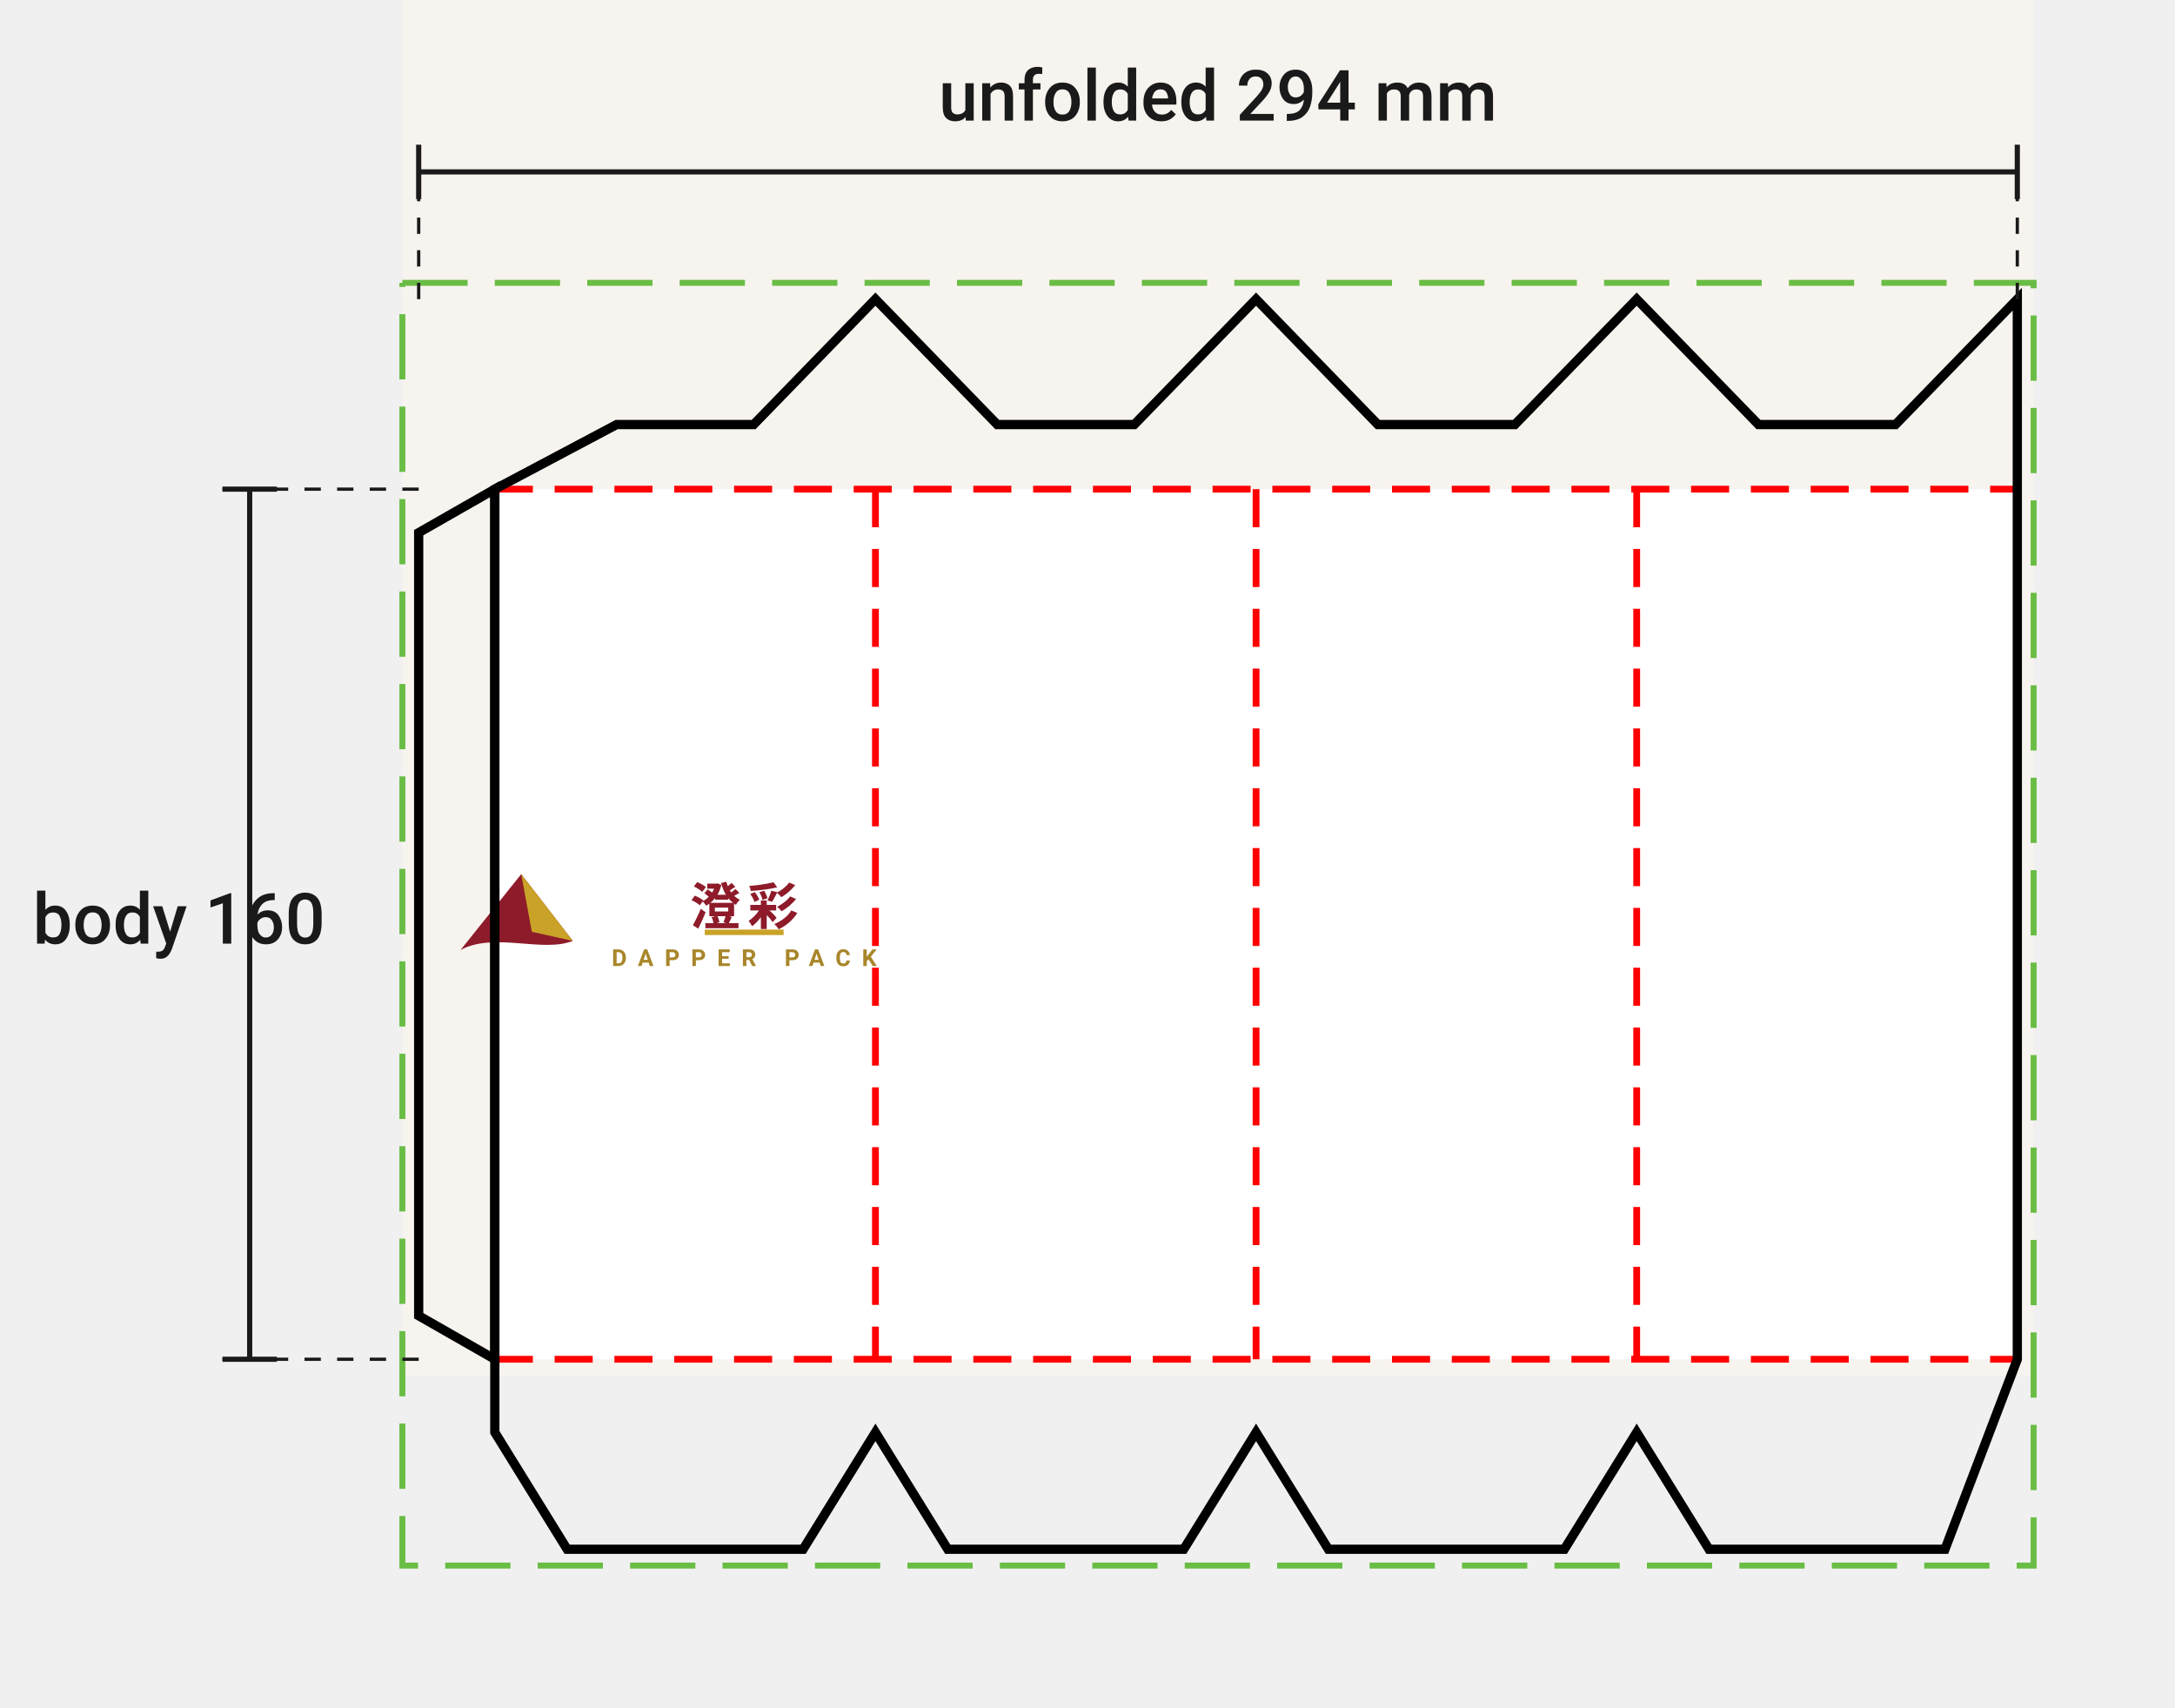
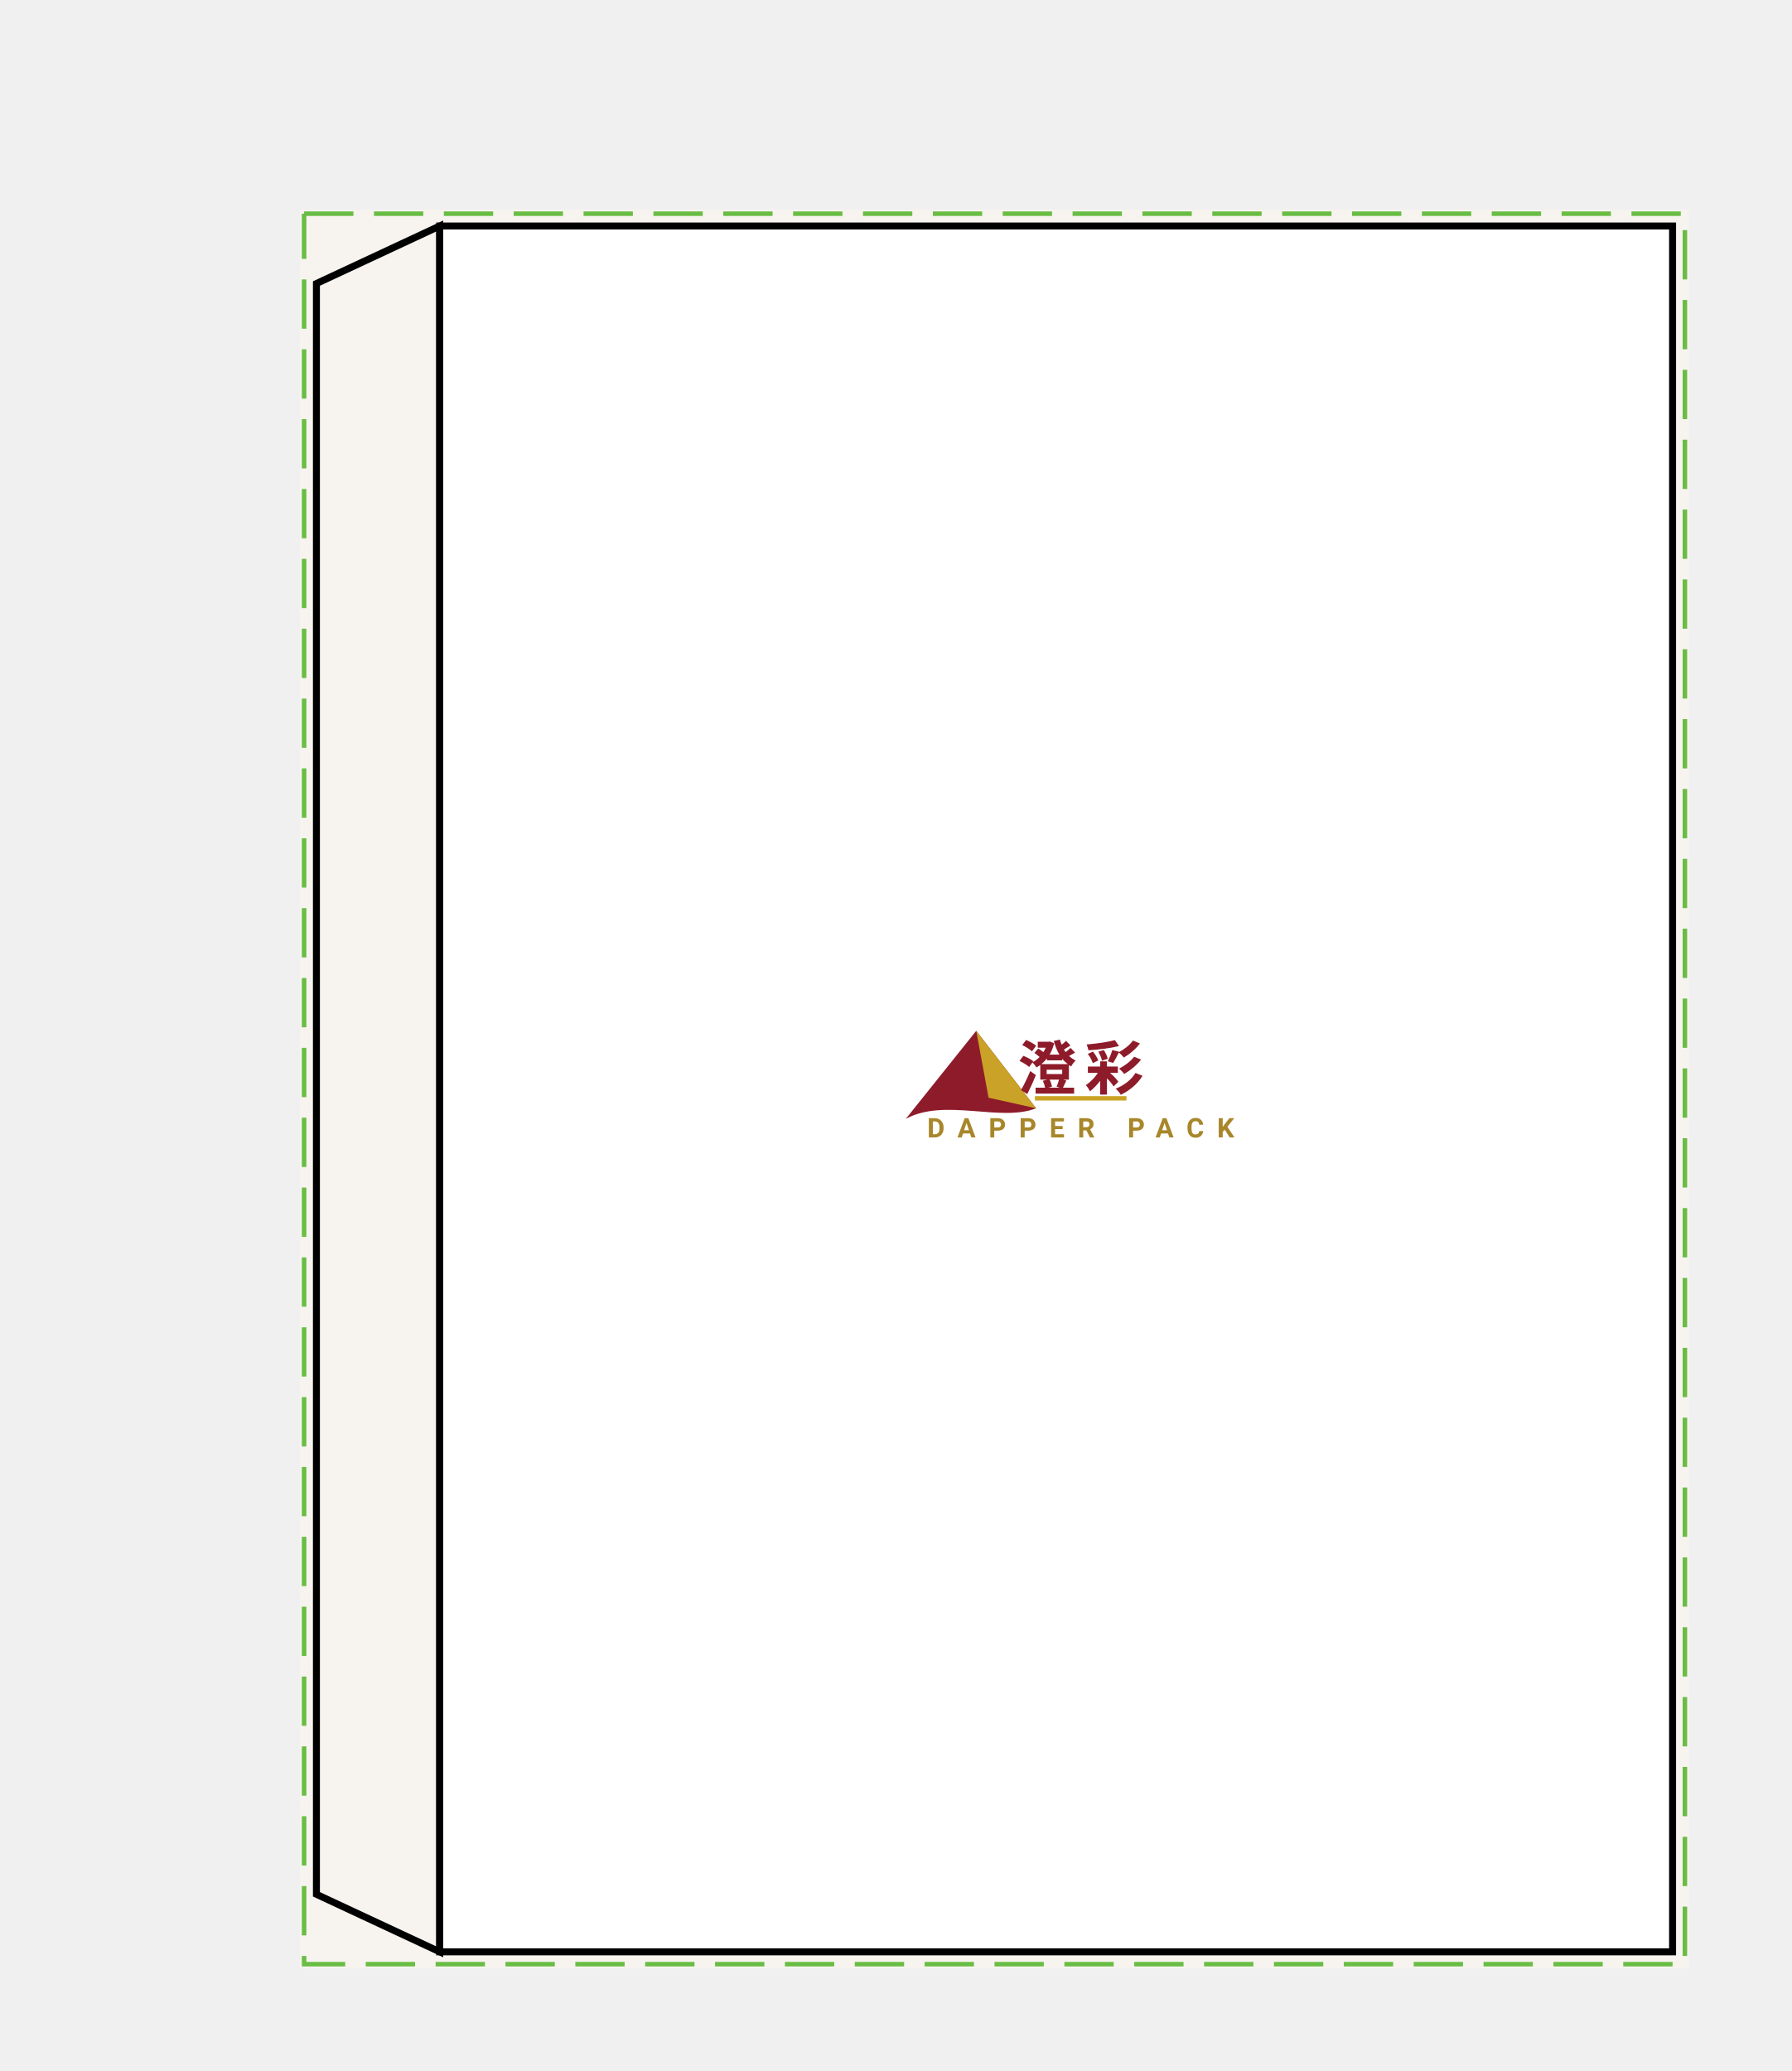
- <svg xmlns="http://www.w3.org/2000/svg" viewBox="-91.0 -45.1 400.0 313.9" width="400" height="314" role="img" aria-labelledby="tcarton-crashlock dcarton-crashlock">
+ <svg xmlns="http://www.w3.org/2000/svg" viewBox="-107.0 -55.0 436.0 504.0" width="436" height="504" role="img" aria-labelledby="tcarton-crashlock dcarton-crashlock">
  <g>
-     <rect class="blank" x="-17.00" y="-47.80" width="300.00" height="255.60" fill="#F7F4EF" />
-     <rect x="0.00" y="44.80" width="70.00" height="160.00" fill="#FFFFFF" />
-     <rect x="70.00" y="44.80" width="70.00" height="160.00" fill="#FFFFFF" />
-     <rect x="140.00" y="44.80" width="70.00" height="160.00" fill="#FFFFFF" />
-     <rect x="210.00" y="44.80" width="70.00" height="160.00" fill="#FFFFFF" />
-     <g class="brand__mark" transform="translate(3.74 124.80) scale(0.1395)">
+     <rect class="blank" x="-34.00" y="-4.00" width="338.00" height="428.00" fill="#F7F4EF" />
+     <rect x="0" y="0.0" width="300.0" height="420.0" fill="#FFFFFF" />
+     <g class="brand__mark" transform="translate(128.84 210.00) scale(0.2142)">
      <path d="M -72 34 L 8 -66 L 76 22 C 36 38 -28 10 -72 34 Z" fill="#8E1B2A" />
      <path d="M 8 -66 L 76 22 L 22 10 Z" fill="#C9A227" />
    </g>
    <g class="wordmark">
-       <text x="45.86" y="121.64" font-family="ui-sans-serif,system-ui,-apple-system,'Segoe UI',Roboto,'Helvetica Neue',Arial,sans-serif" font-size="9.3" font-weight="700" fill="#8E1B2A" letter-spacing="1.30" text-anchor="middle" dominant-baseline="middle">澄彩</text>
-       <line x1="38.61" y1="126.29" x2="53.11" y2="126.29" stroke="#C9A227" stroke-width="1.00" />
-       <text x="45.86" y="131.31" font-family="ui-sans-serif,system-ui,-apple-system,'Segoe UI',Roboto,'Helvetica Neue',Arial,sans-serif" font-size="4.3" font-weight="600" fill="#A8862A" letter-spacing="2.05" text-anchor="middle" dominant-baseline="middle">DAPPER PACK</text>
+       <text x="155.97" y="205.14" font-family="ui-sans-serif,system-ui,-apple-system,'Segoe UI',Roboto,'Helvetica Neue',Arial,sans-serif" font-size="14.3" font-weight="700" fill="#8E1B2A" letter-spacing="2.00" text-anchor="middle" dominant-baseline="middle">澄彩</text>
+       <line x1="144.83" y1="212.29" x2="167.11" y2="212.29" stroke="#C9A227" stroke-width="1.07" />
+       <text x="155.97" y="220.00" font-family="ui-sans-serif,system-ui,-apple-system,'Segoe UI',Roboto,'Helvetica Neue',Arial,sans-serif" font-size="6.6" font-weight="600" fill="#A8862A" letter-spacing="3.14" text-anchor="middle" dominant-baseline="middle">DAPPER PACK</text>
    </g>
-     <line x1="70.00" y1="44.80" x2="70.00" y2="204.80" stroke="#FF0000" stroke-width="1.25" stroke-dasharray="7 4" />
-     <line x1="140.00" y1="44.80" x2="140.00" y2="204.80" stroke="#FF0000" stroke-width="1.25" stroke-dasharray="7 4" />
-     <line x1="210.00" y1="44.80" x2="210.00" y2="204.80" stroke="#FF0000" stroke-width="1.25" stroke-dasharray="7 4" />
-     <line x1="0.00" y1="44.80" x2="280.00" y2="44.80" stroke="#FF0000" stroke-width="1.25" stroke-dasharray="7 4" />
-     <line x1="0.00" y1="204.80" x2="280.00" y2="204.80" stroke="#FF0000" stroke-width="1.25" stroke-dasharray="7 4" />
-     <line x1="0.00" y1="44.80" x2="0.00" y2="204.80" stroke="#FF0000" stroke-width="1.25" stroke-dasharray="7 4" />
-     <path d="M0.00,44.80 L22.40,32.92 L47.60,32.92 L70.00,9.86 L70.00,9.86 L92.40,32.92 L117.60,32.92 L140.00,9.86 L140.00,9.86 L162.40,32.92 L187.60,32.92 L210.00,9.86 L210.00,9.86 L232.40,32.92 L257.60,32.92 L280.00,9.86 L280.00,44.80 L280.00,204.80 L266.70,239.74 L223.30,239.74 L210.00,218.24 L210.00,218.24 L196.70,239.74 L153.30,239.74 L140.00,218.24 L140.00,218.24 L126.70,239.74 L83.30,239.74 L70.00,218.24 L70.00,218.24 L56.70,239.74 L13.30,239.74 L0.00,218.24 L0.00,204.80 Z" fill="none" stroke="#000000" stroke-width="1.7" stroke-linejoin="miter" />
-     <path d="M0.00,44.80 L-14.00,52.80 L-14.00,196.80 L0.00,204.80 Z" fill="none" stroke="#000000" stroke-width="1.7" stroke-linejoin="miter" />
-     <path d="M-17.00,6.86 L283.00,6.86 L283.00,242.74 L-17.00,242.74 L-17.00,6.86" fill="none" stroke="#69BD44" stroke-width="1.1" stroke-dasharray="12 5" />
-     <line x1="-14.00" y1="-13.54" x2="280.00" y2="-13.54" stroke="#1A1A1A" stroke-width="0.95" />
-     <line x1="-14.00" y1="9.86" x2="-14.00" y2="-18.54" stroke="#1A1A1A" stroke-width="0.6" stroke-dasharray="3 3" />
-     <line x1="-14.00" y1="-18.54" x2="-14.00" y2="-8.54" stroke="#1A1A1A" stroke-width="0.95" />
-     <line x1="280.00" y1="9.86" x2="280.00" y2="-18.54" stroke="#1A1A1A" stroke-width="0.6" stroke-dasharray="3 3" />
-     <line x1="280.00" y1="-18.54" x2="280.00" y2="-8.54" stroke="#1A1A1A" stroke-width="0.95" />
-     <text x="133.00" y="-26.54" font-family="ui-sans-serif,system-ui,-apple-system,'Segoe UI',Roboto,'Helvetica Neue',Arial,sans-serif" font-size="13" font-weight="500" fill="#1A1A1A" text-anchor="middle" dominant-baseline="middle">unfolded 294 mm</text>
-     <line x1="-45.08" y1="44.80" x2="-45.08" y2="204.80" stroke="#1A1A1A" stroke-width="0.95" />
-     <line x1="-14.00" y1="44.80" x2="-50.08" y2="44.80" stroke="#1A1A1A" stroke-width="0.6" stroke-dasharray="3 3" />
-     <line x1="-50.08" y1="44.80" x2="-40.08" y2="44.80" stroke="#1A1A1A" stroke-width="0.95" />
-     <line x1="-14.00" y1="204.80" x2="-50.08" y2="204.80" stroke="#1A1A1A" stroke-width="0.6" stroke-dasharray="3 3" />
-     <line x1="-50.08" y1="204.80" x2="-40.08" y2="204.80" stroke="#1A1A1A" stroke-width="0.95" />
-     <text x="-58.08" y="124.80" font-family="ui-sans-serif,system-ui,-apple-system,'Segoe UI',Roboto,'Helvetica Neue',Arial,sans-serif" font-size="13" font-weight="500" fill="#1A1A1A" text-anchor="middle" dominant-baseline="middle">body 160</text>
+     <line x1="0.00" y1="0.00" x2="0.00" y2="420.00" stroke="#FF0000" stroke-width="1.25" stroke-dasharray="7 4" />
+     <path d="M0.00,0.00 L300.00,0.00 L300.00,420.00 L0.00,420.00 Z" fill="none" stroke="#000000" stroke-width="1.7" stroke-linejoin="miter" />
+     <path d="M0.00,0.00 L-30.00,14.00 L-30.00,406.00 L0.00,420.00 Z" fill="none" stroke="#000000" stroke-width="1.7" stroke-linejoin="miter" />
+     <path d="M-33.00,-3.00 L303.00,-3.00 L303.00,423.00 L-33.00,423.00 L-33.00,-3.00" fill="none" stroke="#69BD44" stroke-width="1.1" stroke-dasharray="12 5" />
  </g>
</svg>
